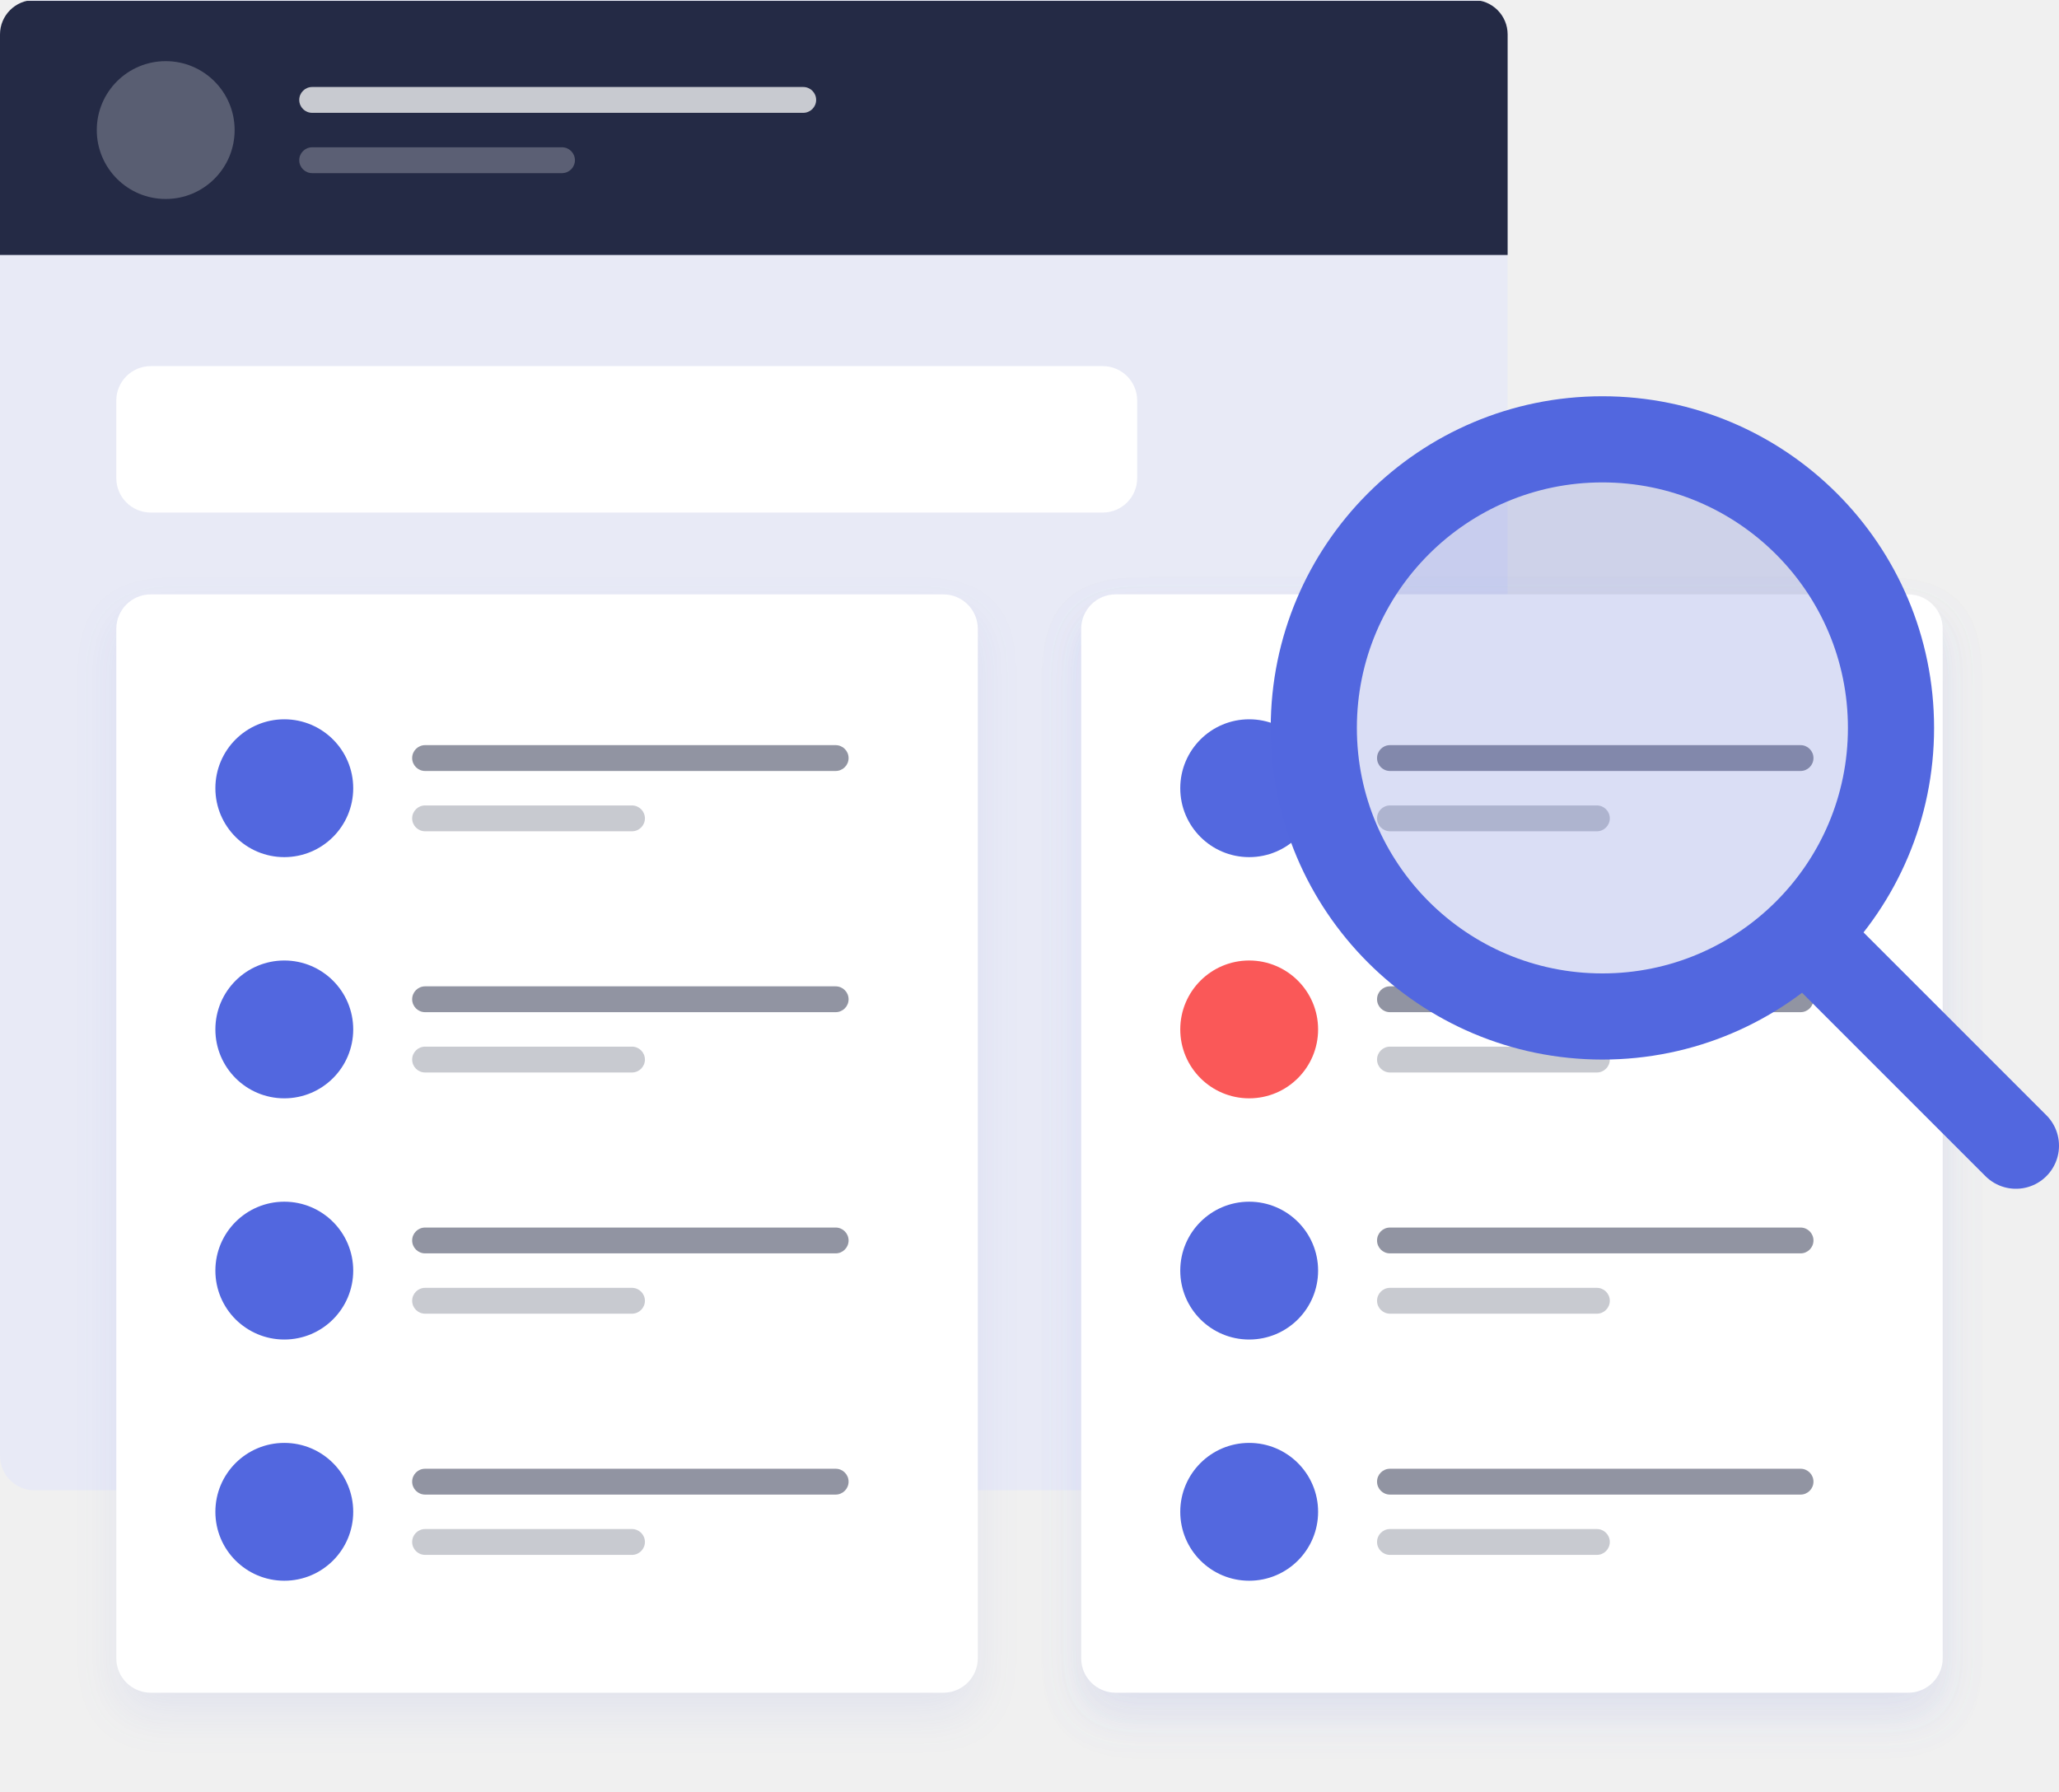
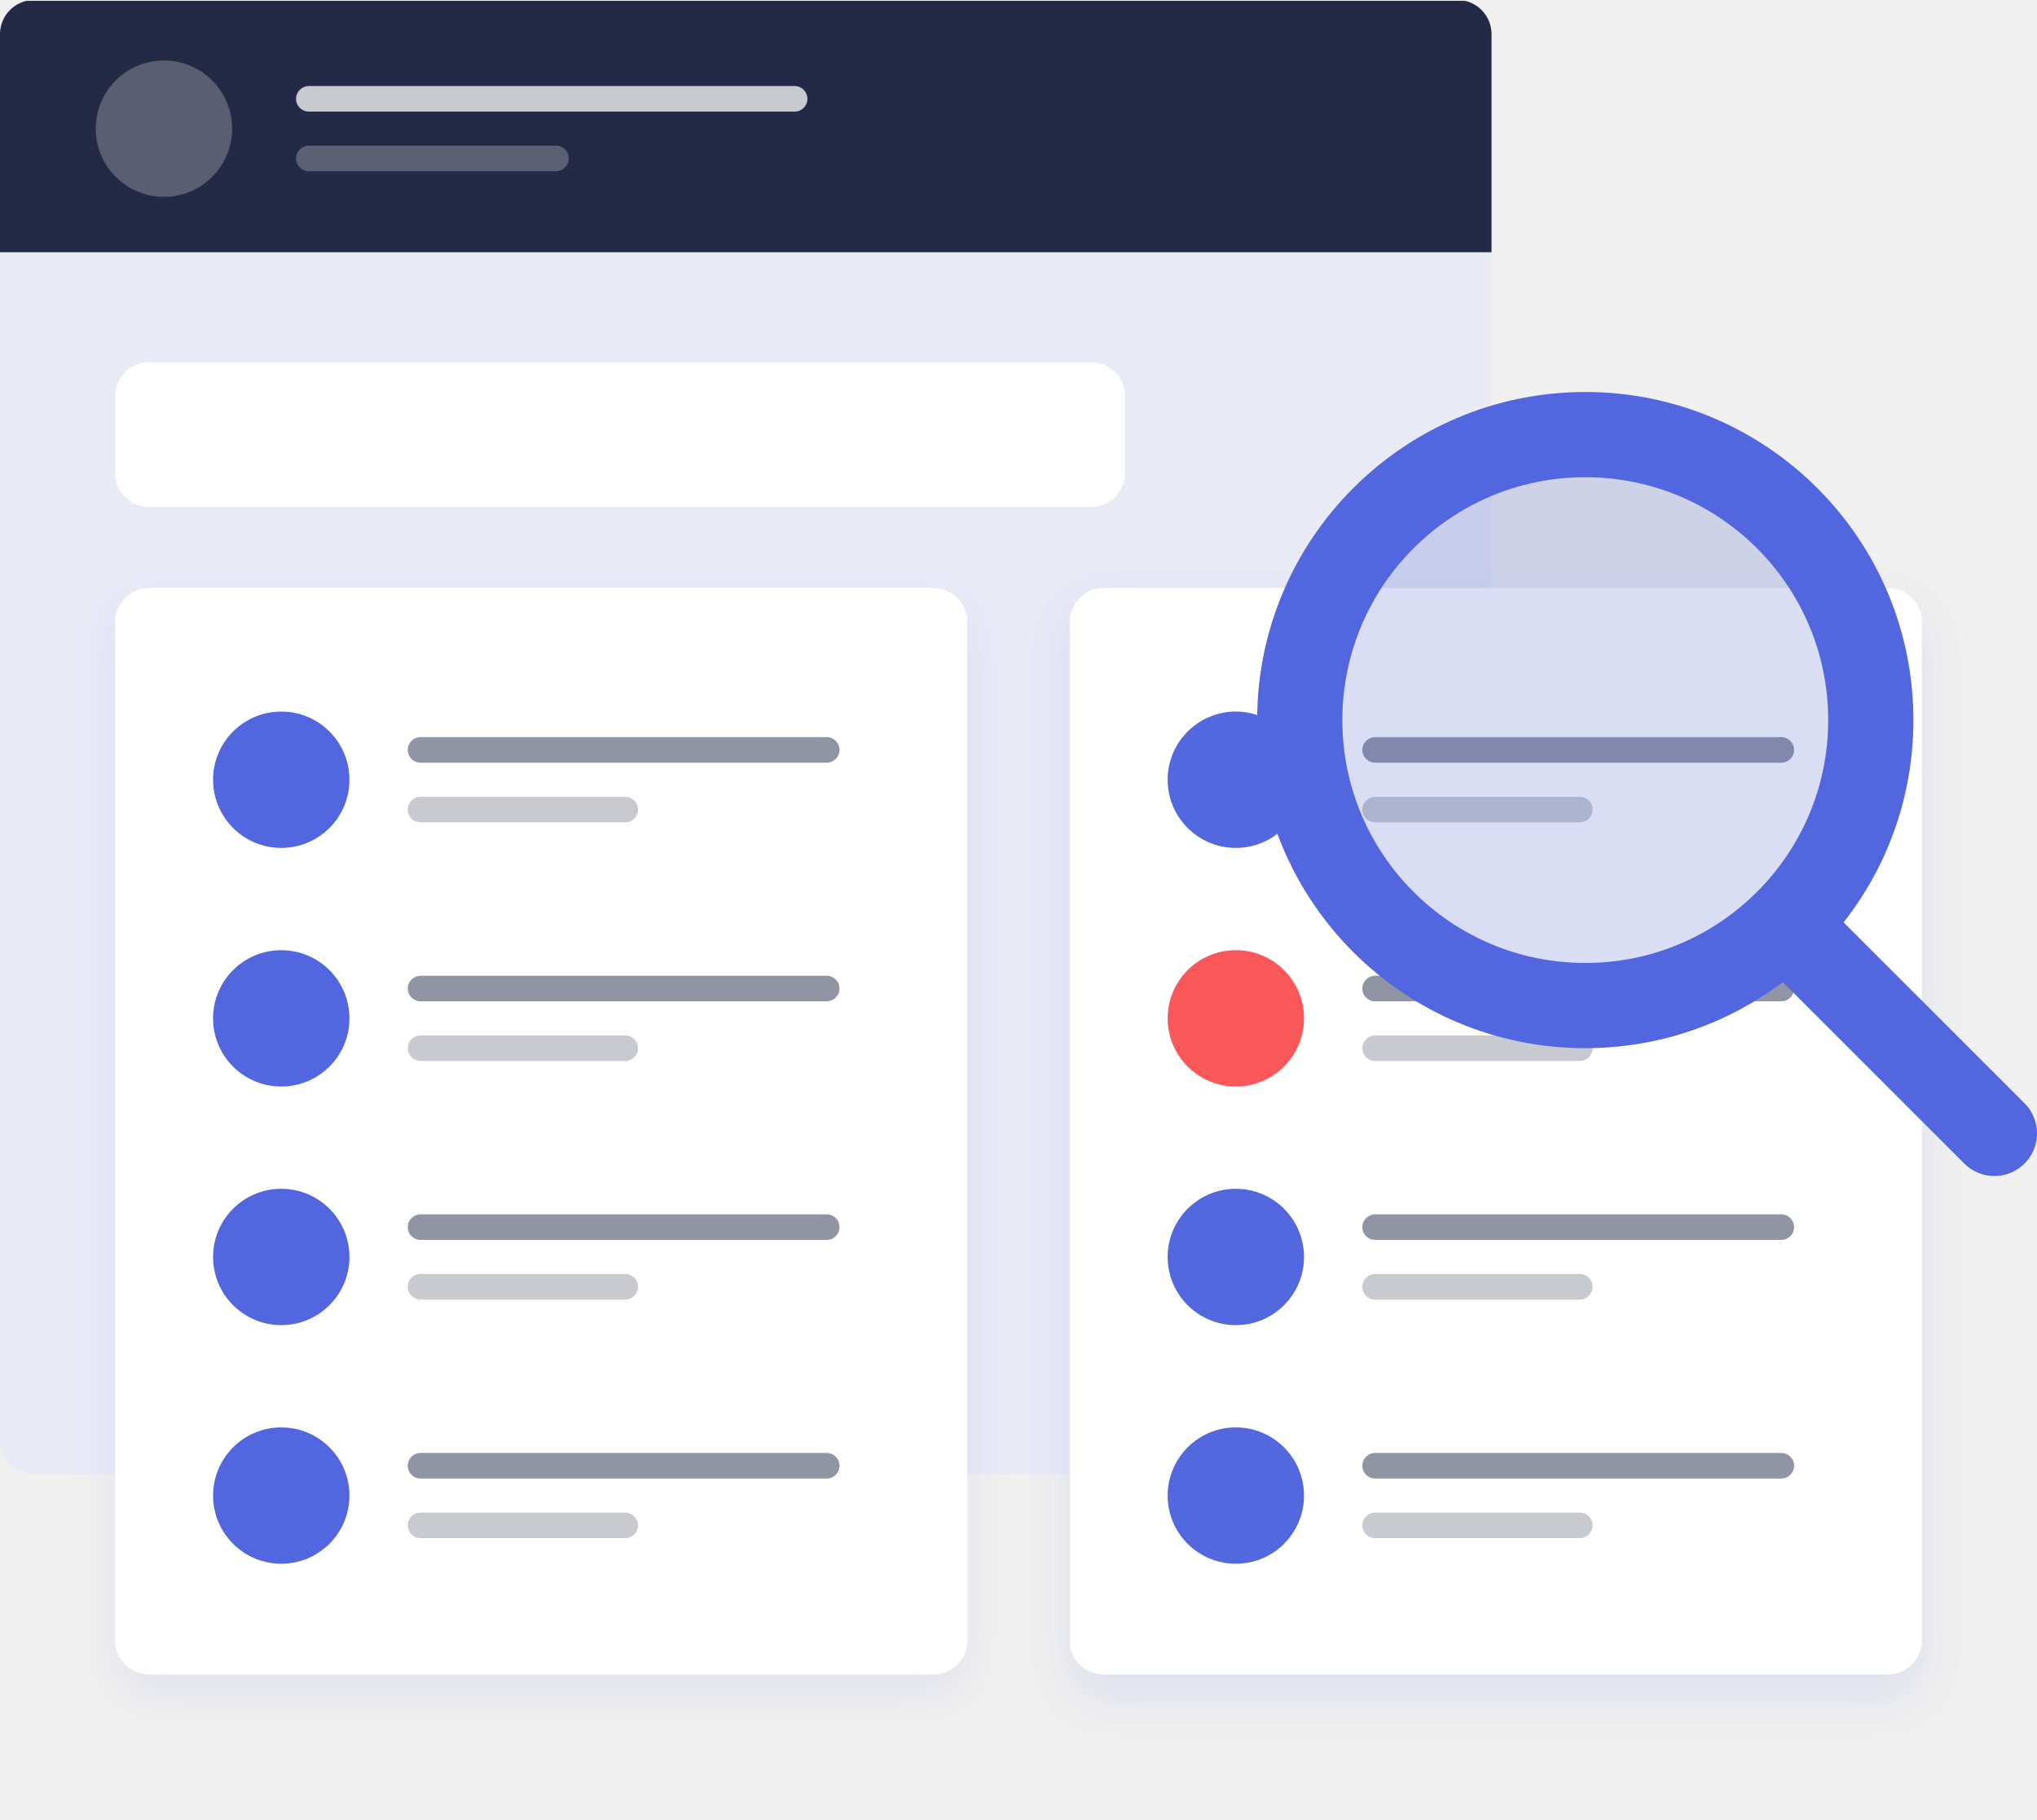
- <svg xmlns="http://www.w3.org/2000/svg" xmlns:xlink="http://www.w3.org/1999/xlink" width="478" height="416">
-   <defs>
-     <rect id="a" width="350" height="346" rx="8" />
-     <rect id="d" width="200" height="255" rx="8" />
-     <filter id="c" width="117.5%" height="113.7%" x="-8.8%" y="-4.9%" filterUnits="objectBoundingBox">
-       <feOffset dy="5" in="SourceAlpha" result="shadowOffsetOuter1" />
-       <feGaussianBlur in="shadowOffsetOuter1" result="shadowBlurOuter1" stdDeviation="5" />
-       <feColorMatrix in="shadowBlurOuter1" values="0 0 0 0 0.285 0 0 0 0 0.364 0 0 0 0 0.811 0 0 0 0.083 0" />
+ <svg xmlns="http://www.w3.org/2000/svg" xmlns:xlink="http://www.w3.org/1999/xlink" width="478" height="427" version="1.1" id="svg139">
+   <defs id="defs32">
+     <rect id="a" width="350" height="346" rx="8" x="0" y="0" />
+     <rect id="d" width="200" height="255" rx="8" x="0" y="0" />
+     <filter id="c" width="1.12" height="1.114" x="-0.06" y="-0.047" filterUnits="objectBoundingBox">
+       <feOffset dy="5" in="SourceAlpha" result="shadowOffsetOuter1" id="feOffset4" />
+       <feGaussianBlur in="shadowOffsetOuter1" result="shadowBlurOuter1" stdDeviation="5" id="feGaussianBlur6" />
+       <feColorMatrix in="shadowBlurOuter1" values="0 0 0 0 0.285 0 0 0 0 0.364 0 0 0 0 0.811 0 0 0 0.083 0" id="feColorMatrix8" />
    </filter>
-     <filter id="e" width="139.5%" height="131%" x="-19.8%" y="-13.5%" filterUnits="objectBoundingBox">
-       <feOffset dy="5" in="SourceAlpha" result="shadowOffsetOuter1" />
-       <feGaussianBlur in="shadowOffsetOuter1" result="shadowBlurOuter1" stdDeviation="5" />
-       <feColorMatrix in="shadowBlurOuter1" result="shadowMatrixOuter1" values="0 0 0 0 0.285 0 0 0 0 0.364 0 0 0 0 0.811 0 0 0 0.083 0" />
-       <feMerge>
-         <feMergeNode in="shadowMatrixOuter1" />
-         <feMergeNode in="SourceGraphic" />
+     <filter id="e" width="1.24" height="1.227" x="-0.12" y="-0.094" filterUnits="objectBoundingBox">
+       <feOffset dy="5" in="SourceAlpha" result="shadowOffsetOuter1" id="feOffset11" />
+       <feGaussianBlur in="shadowOffsetOuter1" result="shadowBlurOuter1" stdDeviation="5" id="feGaussianBlur13" />
+       <feColorMatrix in="shadowBlurOuter1" result="shadowMatrixOuter1" values="0 0 0 0 0.285 0 0 0 0 0.364 0 0 0 0 0.811 0 0 0 0.083 0" id="feColorMatrix15" />
+       <feMerge id="feMerge21">
+         <feMergeNode in="shadowMatrixOuter1" id="feMergeNode17" />
+         <feMergeNode in="SourceGraphic" id="feMergeNode19" />
      </feMerge>
    </filter>
-     <rect id="g" width="200" height="255" rx="8" />
-     <filter id="f" width="117.5%" height="113.7%" x="-8.8%" y="-4.9%" filterUnits="objectBoundingBox">
-       <feOffset dy="5" in="SourceAlpha" result="shadowOffsetOuter1" />
-       <feGaussianBlur in="shadowOffsetOuter1" result="shadowBlurOuter1" stdDeviation="5" />
-       <feColorMatrix in="shadowBlurOuter1" values="0 0 0 0 0.285 0 0 0 0 0.364 0 0 0 0 0.811 0 0 0 0.083 0" />
+     <rect id="g" width="200" height="255" rx="8" x="0" y="0" />
+     <filter id="f" width="1.12" height="1.114" x="-0.06" y="-0.047" filterUnits="objectBoundingBox">
+       <feOffset dy="5" in="SourceAlpha" result="shadowOffsetOuter1" id="feOffset25" />
+       <feGaussianBlur in="shadowOffsetOuter1" result="shadowBlurOuter1" stdDeviation="5" id="feGaussianBlur27" />
+       <feColorMatrix in="shadowBlurOuter1" values="0 0 0 0 0.285 0 0 0 0 0.364 0 0 0 0 0.811 0 0 0 0.083 0" id="feColorMatrix29" />
    </filter>
+     <mask id="b-7" fill="#ffffff">
+       <use xlink:href="#a" id="use5" x="0" y="0" width="100%" height="100%" />
+     </mask>
+     <mask id="mask1413" fill="#ffffff">
+       <use xlink:href="#a" id="use1411" x="0" y="0" width="100%" height="100%" />
+     </mask>
  </defs>
-   <g fill="none" fill-rule="evenodd">
-     <mask id="b" fill="#fff">
-       <use xlink:href="#a" />
+   <g fill="none" fill-rule="evenodd" id="g137">
+     <mask id="b" fill="#ffffff">
+       <use xlink:href="#a" id="use34" x="0" y="0" width="100%" height="100%" />
    </mask>
-     <use fill="#E8EAF6" fill-rule="nonzero" xlink:href="#a" />
-     <g mask="url(#b)">
-       <path fill="#242A45" d="M-3.53.197h547v59h-547z" />
-       <g transform="translate(22.47 14.197)" fill="#FFF">
-         <circle cx="16" cy="16" r="16" opacity=".245" />
-         <g transform="translate(47 6)">
-           <rect width="120" height="6" opacity=".75" rx="3" />
-           <rect width="64" height="6" y="14" opacity=".25" rx="3" />
+     <use fill="#e8eaf6" fill-rule="nonzero" xlink:href="#a" id="use37" x="0" y="0" width="100%" height="100%" />
+     <g mask="url(#b)" id="g51">
+       <path fill="#242a45" d="m -3.53,0.197 h 547 v 59 h -547 z" id="path39" />
+       <g transform="translate(22.47,14.197)" fill="#ffffff" id="g49">
+         <circle cx="16" cy="16" r="16" opacity="0.245" id="circle41" />
+         <g transform="translate(47,6)" id="g47">
+           <rect width="120" height="6" opacity="0.75" rx="3" id="rect43" x="0" y="0" />
+           <rect width="64" height="6" y="14" opacity="0.25" rx="3" id="rect45" x="0" />
        </g>
      </g>
    </g>
-     <g transform="translate(27 138)">
-       <use fill="#000" filter="url(#c)" xlink:href="#d" />
-       <use fill="#FFF" xlink:href="#d" />
-       <g transform="translate(23 29)">
-         <rect width="101.317" height="6" x="45.683" y="6" fill="#242A45" opacity=".5" rx="3" />
-         <circle cx="16" cy="16" r="16" fill="#5267DF" />
-         <rect width="54.036" height="6" x="45.683" y="20" fill="#242A45" opacity=".25" rx="3" />
-         <g transform="translate(0 56)">
-           <circle cx="16" cy="16" r="16" fill="#5267DF" />
-           <rect width="101.317" height="6" x="45.683" y="6" fill="#242A45" opacity=".5" rx="3" />
-           <rect width="54.036" height="6" x="45.683" y="20" fill="#242A45" opacity=".25" rx="3" />
+     <g transform="translate(27,138)" id="g89">
+       <use fill="#000000" filter="url(#c)" xlink:href="#d" id="use53" x="0" y="0" width="100%" height="100%" />
+       <use fill="#ffffff" xlink:href="#d" id="use55" x="0" y="0" width="100%" height="100%" />
+       <g transform="translate(23,29)" id="g87">
+         <rect width="101.317" height="6" x="45.683" y="6" fill="#242a45" opacity="0.5" rx="3" id="rect57" />
+         <circle cx="16" cy="16" r="16" fill="#5267df" id="circle59" />
+         <rect width="54.036" height="6" x="45.683" y="20" fill="#242a45" opacity="0.25" rx="3" id="rect61" />
+         <g transform="translate(0,56)" id="g69">
+           <circle cx="16" cy="16" r="16" fill="#5267df" id="circle63" />
+           <rect width="101.317" height="6" x="45.683" y="6" fill="#242a45" opacity="0.5" rx="3" id="rect65" />
+           <rect width="54.036" height="6" x="45.683" y="20" fill="#242a45" opacity="0.25" rx="3" id="rect67" />
        </g>
-         <g transform="translate(0 112)">
-           <circle cx="16" cy="16" r="16" fill="#5267DF" />
-           <rect width="101.317" height="6" x="45.683" y="6" fill="#242A45" opacity=".5" rx="3" />
-           <rect width="54.036" height="6" x="45.683" y="20" fill="#242A45" opacity=".25" rx="3" />
+         <g transform="translate(0,112)" id="g77">
+           <circle cx="16" cy="16" r="16" fill="#5267df" id="circle71" />
+           <rect width="101.317" height="6" x="45.683" y="6" fill="#242a45" opacity="0.5" rx="3" id="rect73" />
+           <rect width="54.036" height="6" x="45.683" y="20" fill="#242a45" opacity="0.25" rx="3" id="rect75" />
        </g>
-         <g transform="translate(0 168)">
-           <circle cx="16" cy="16" r="16" fill="#5267DF" />
-           <rect width="101.317" height="6" x="45.683" y="6" fill="#242A45" opacity=".5" rx="3" />
-           <rect width="54.036" height="6" x="45.683" y="20" fill="#242A45" opacity=".25" rx="3" />
+         <g transform="translate(0,168)" id="g85">
+           <circle cx="16" cy="16" r="16" fill="#5267df" id="circle79" />
+           <rect width="101.317" height="6" x="45.683" y="6" fill="#242a45" opacity="0.5" rx="3" id="rect81" />
+           <rect width="54.036" height="6" x="45.683" y="20" fill="#242a45" opacity="0.25" rx="3" id="rect83" />
        </g>
      </g>
    </g>
-     <g filter="url(#e)" transform="translate(251 138)">
-       <use fill="#000" filter="url(#f)" xlink:href="#g" />
-       <use fill="#FFF" xlink:href="#g" />
-       <g transform="translate(23 29)">
-         <rect width="101.317" height="6" x="45.683" y="6" fill="#242A45" opacity=".5" rx="3" />
-         <circle cx="16" cy="16" r="16" fill="#5267DF" />
-         <rect width="54.036" height="6" x="45.683" y="20" fill="#242A45" opacity=".25" rx="3" />
-         <g transform="translate(0 56)">
-           <circle cx="16" cy="16" r="16" fill="#FA5959" />
-           <rect width="101.317" height="6" x="45.683" y="6" fill="#242A45" opacity=".5" rx="3" />
-           <rect width="54.036" height="6" x="45.683" y="20" fill="#242A45" opacity=".25" rx="3" />
+     <g filter="url(#e)" transform="translate(251,138)" id="g127">
+       <use fill="#000000" filter="url(#f)" xlink:href="#g" id="use91" x="0" y="0" width="100%" height="100%" />
+       <use fill="#ffffff" xlink:href="#g" id="use93" x="0" y="0" width="100%" height="100%" />
+       <g transform="translate(23,29)" id="g125">
+         <rect width="101.317" height="6" x="45.683" y="6" fill="#242a45" opacity="0.5" rx="3" id="rect95" />
+         <circle cx="16" cy="16" r="16" fill="#5267df" id="circle97" />
+         <rect width="54.036" height="6" x="45.683" y="20" fill="#242a45" opacity="0.25" rx="3" id="rect99" />
+         <g transform="translate(0,56)" id="g107">
+           <circle cx="16" cy="16" r="16" fill="#fa5959" id="circle101" />
+           <rect width="101.317" height="6" x="45.683" y="6" fill="#242a45" opacity="0.5" rx="3" id="rect103" />
+           <rect width="54.036" height="6" x="45.683" y="20" fill="#242a45" opacity="0.25" rx="3" id="rect105" />
        </g>
-         <g transform="translate(0 112)">
-           <circle cx="16" cy="16" r="16" fill="#5267DF" />
-           <rect width="101.317" height="6" x="45.683" y="6" fill="#242A45" opacity=".5" rx="3" />
-           <rect width="54.036" height="6" x="45.683" y="20" fill="#242A45" opacity=".25" rx="3" />
+         <g transform="translate(0,112)" id="g115">
+           <circle cx="16" cy="16" r="16" fill="#5267df" id="circle109" />
+           <rect width="101.317" height="6" x="45.683" y="6" fill="#242a45" opacity="0.5" rx="3" id="rect111" />
+           <rect width="54.036" height="6" x="45.683" y="20" fill="#242a45" opacity="0.25" rx="3" id="rect113" />
        </g>
-         <g transform="translate(0 168)">
-           <circle cx="16" cy="16" r="16" fill="#5267DF" />
-           <rect width="101.317" height="6" x="45.683" y="6" fill="#242A45" opacity=".5" rx="3" />
-           <rect width="54.036" height="6" x="45.683" y="20" fill="#242A45" opacity=".25" rx="3" />
+         <g transform="translate(0,168)" id="g123">
+           <circle cx="16" cy="16" r="16" fill="#5267df" id="circle117" />
+           <rect width="101.317" height="6" x="45.683" y="6" fill="#242a45" opacity="0.5" rx="3" id="rect119" />
+           <rect width="54.036" height="6" x="45.683" y="20" fill="#242a45" opacity="0.25" rx="3" id="rect121" />
        </g>
      </g>
    </g>
-     <rect width="237" height="34" x="27" y="85" fill="#FFF" rx="8" />
-     <g stroke="#5267DF" stroke-width="20" transform="translate(305 102)">
-       <circle cx="67" cy="67" r="67" fill="#495DCF" fill-opacity=".2" />
-       <path stroke-linecap="round" stroke-linejoin="round" d="M114 115l49 49" />
+     <rect width="237" height="34" x="27" y="85" fill="#ffffff" rx="8" id="rect129" />
+     <g stroke="#5267df" stroke-width="20" transform="translate(305,102)" id="g135">
+       <circle cx="67" cy="67" r="67" fill="#495dcf" fill-opacity="0.2" id="circle131" />
+       <path stroke-linecap="round" stroke-linejoin="round" d="m 114,115 49,49" id="path133" />
    </g>
  </g>
</svg>
